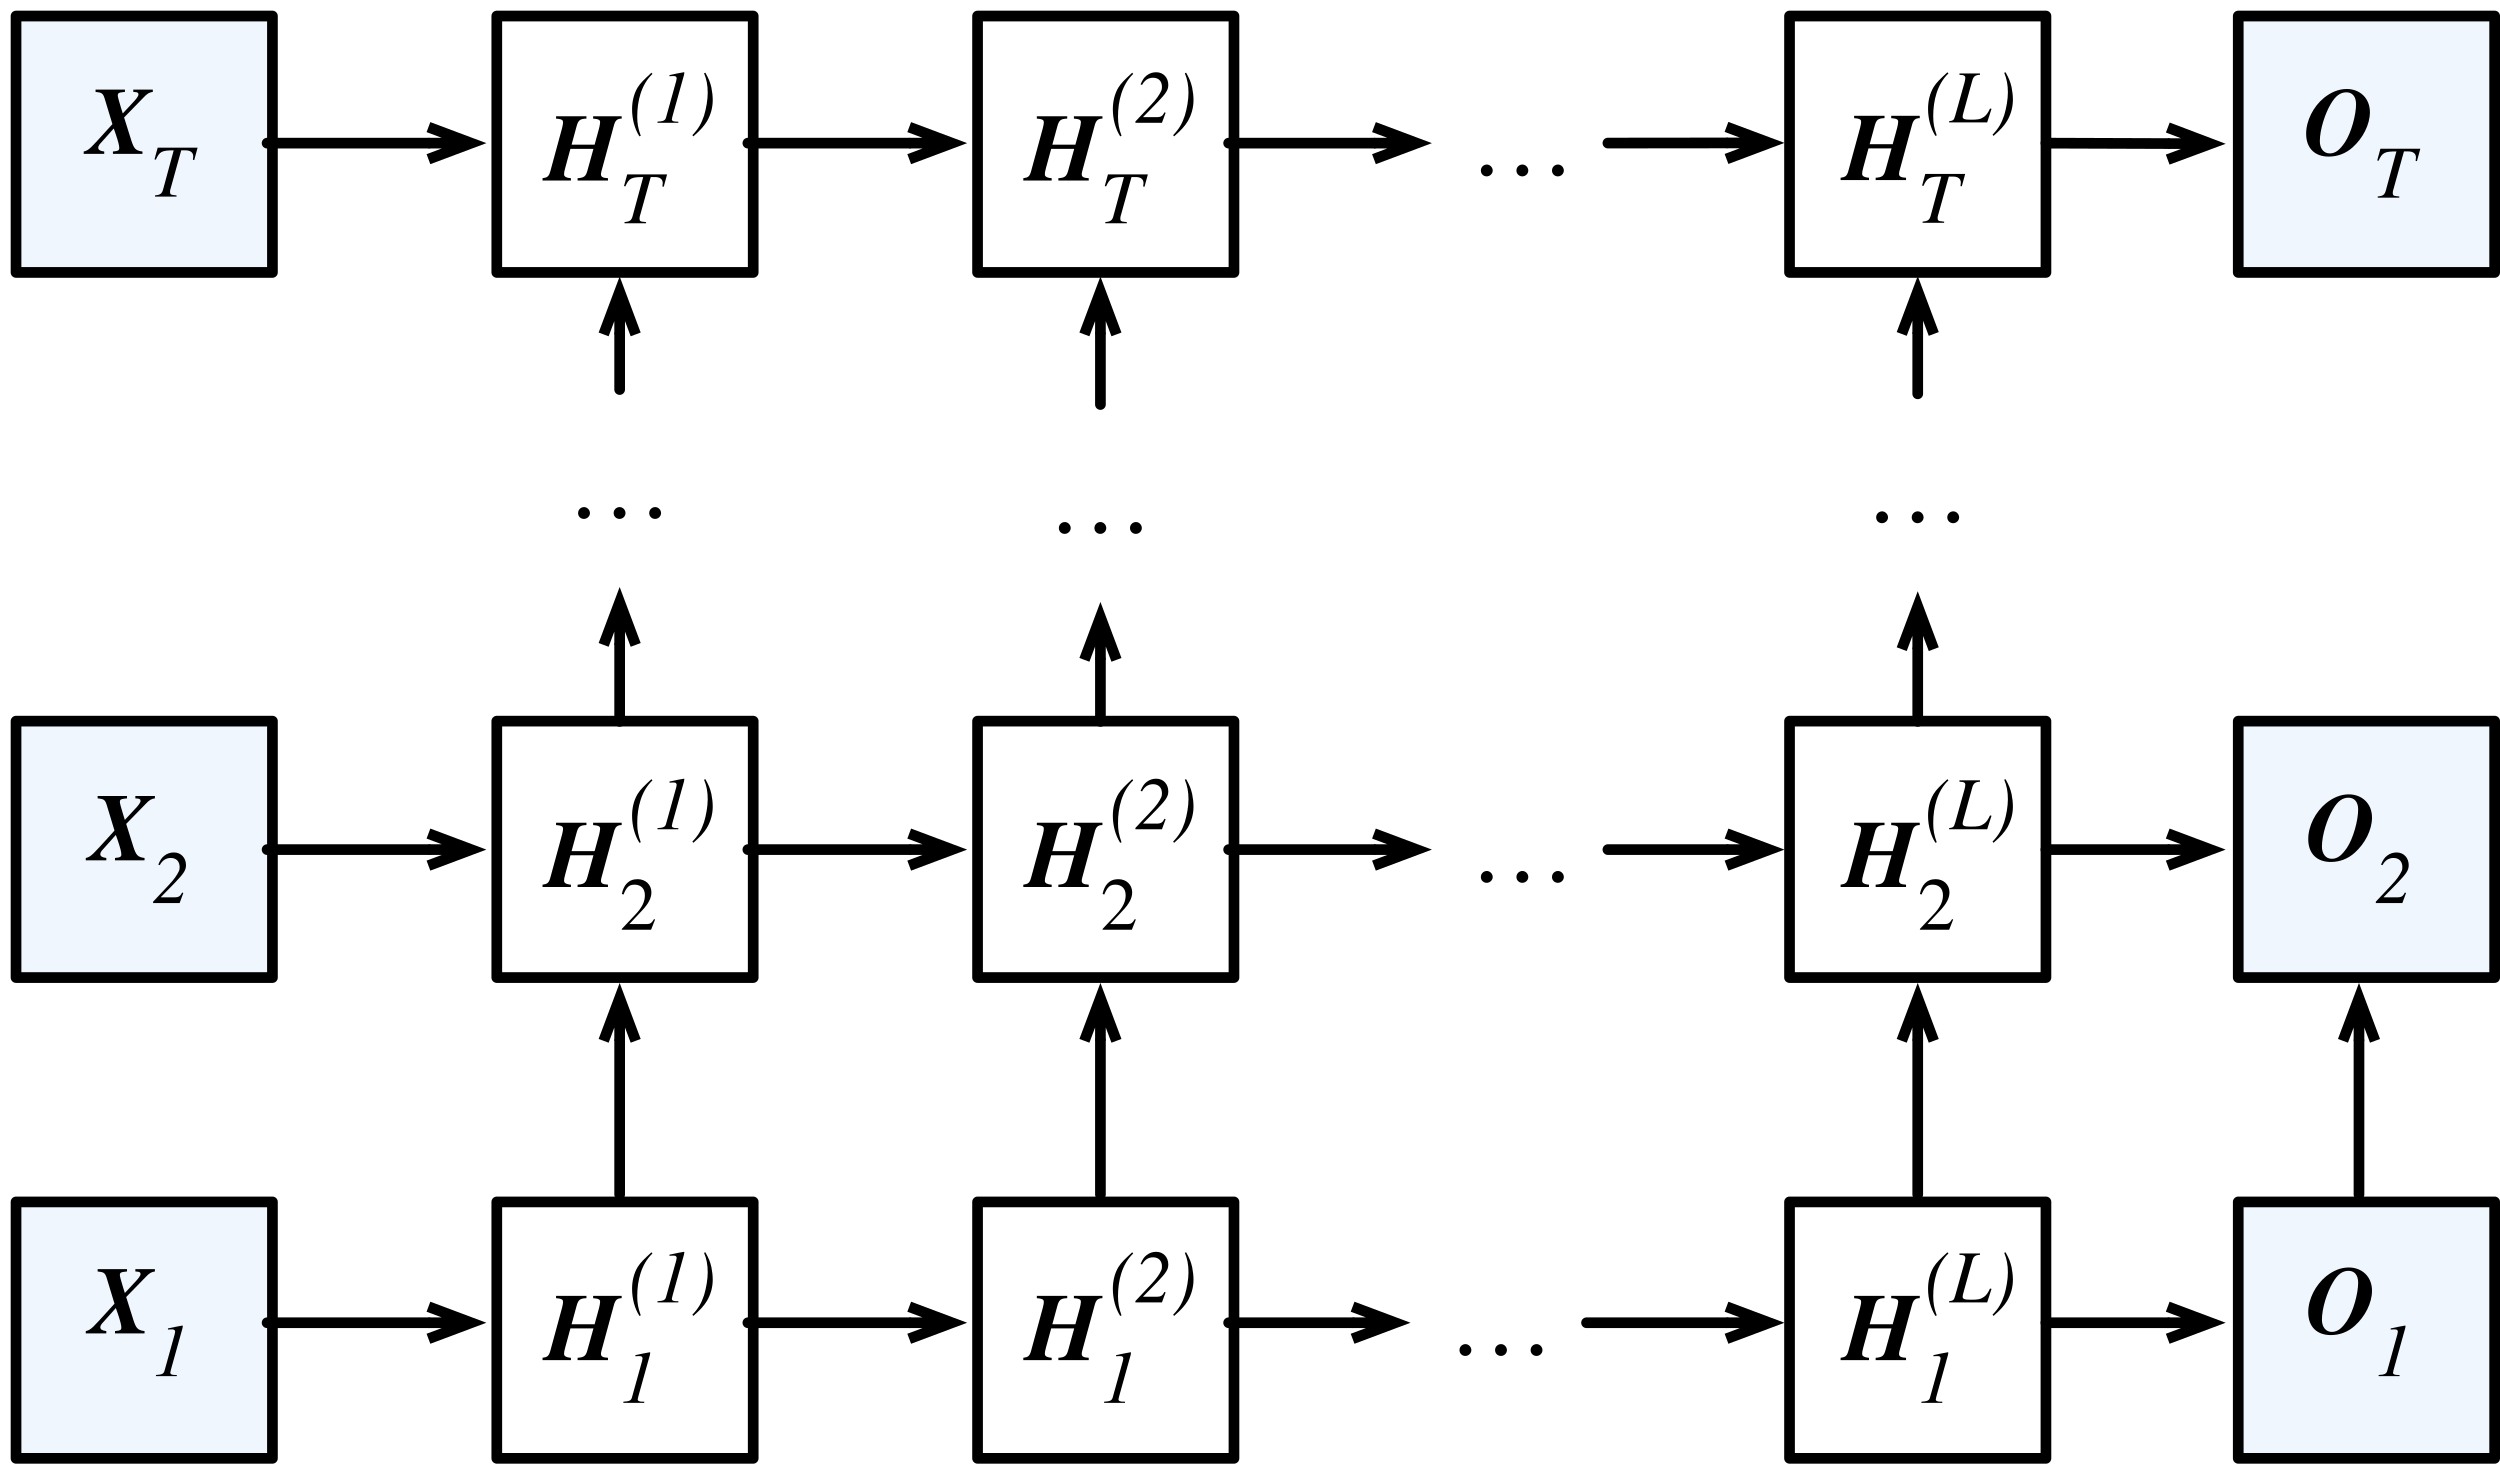
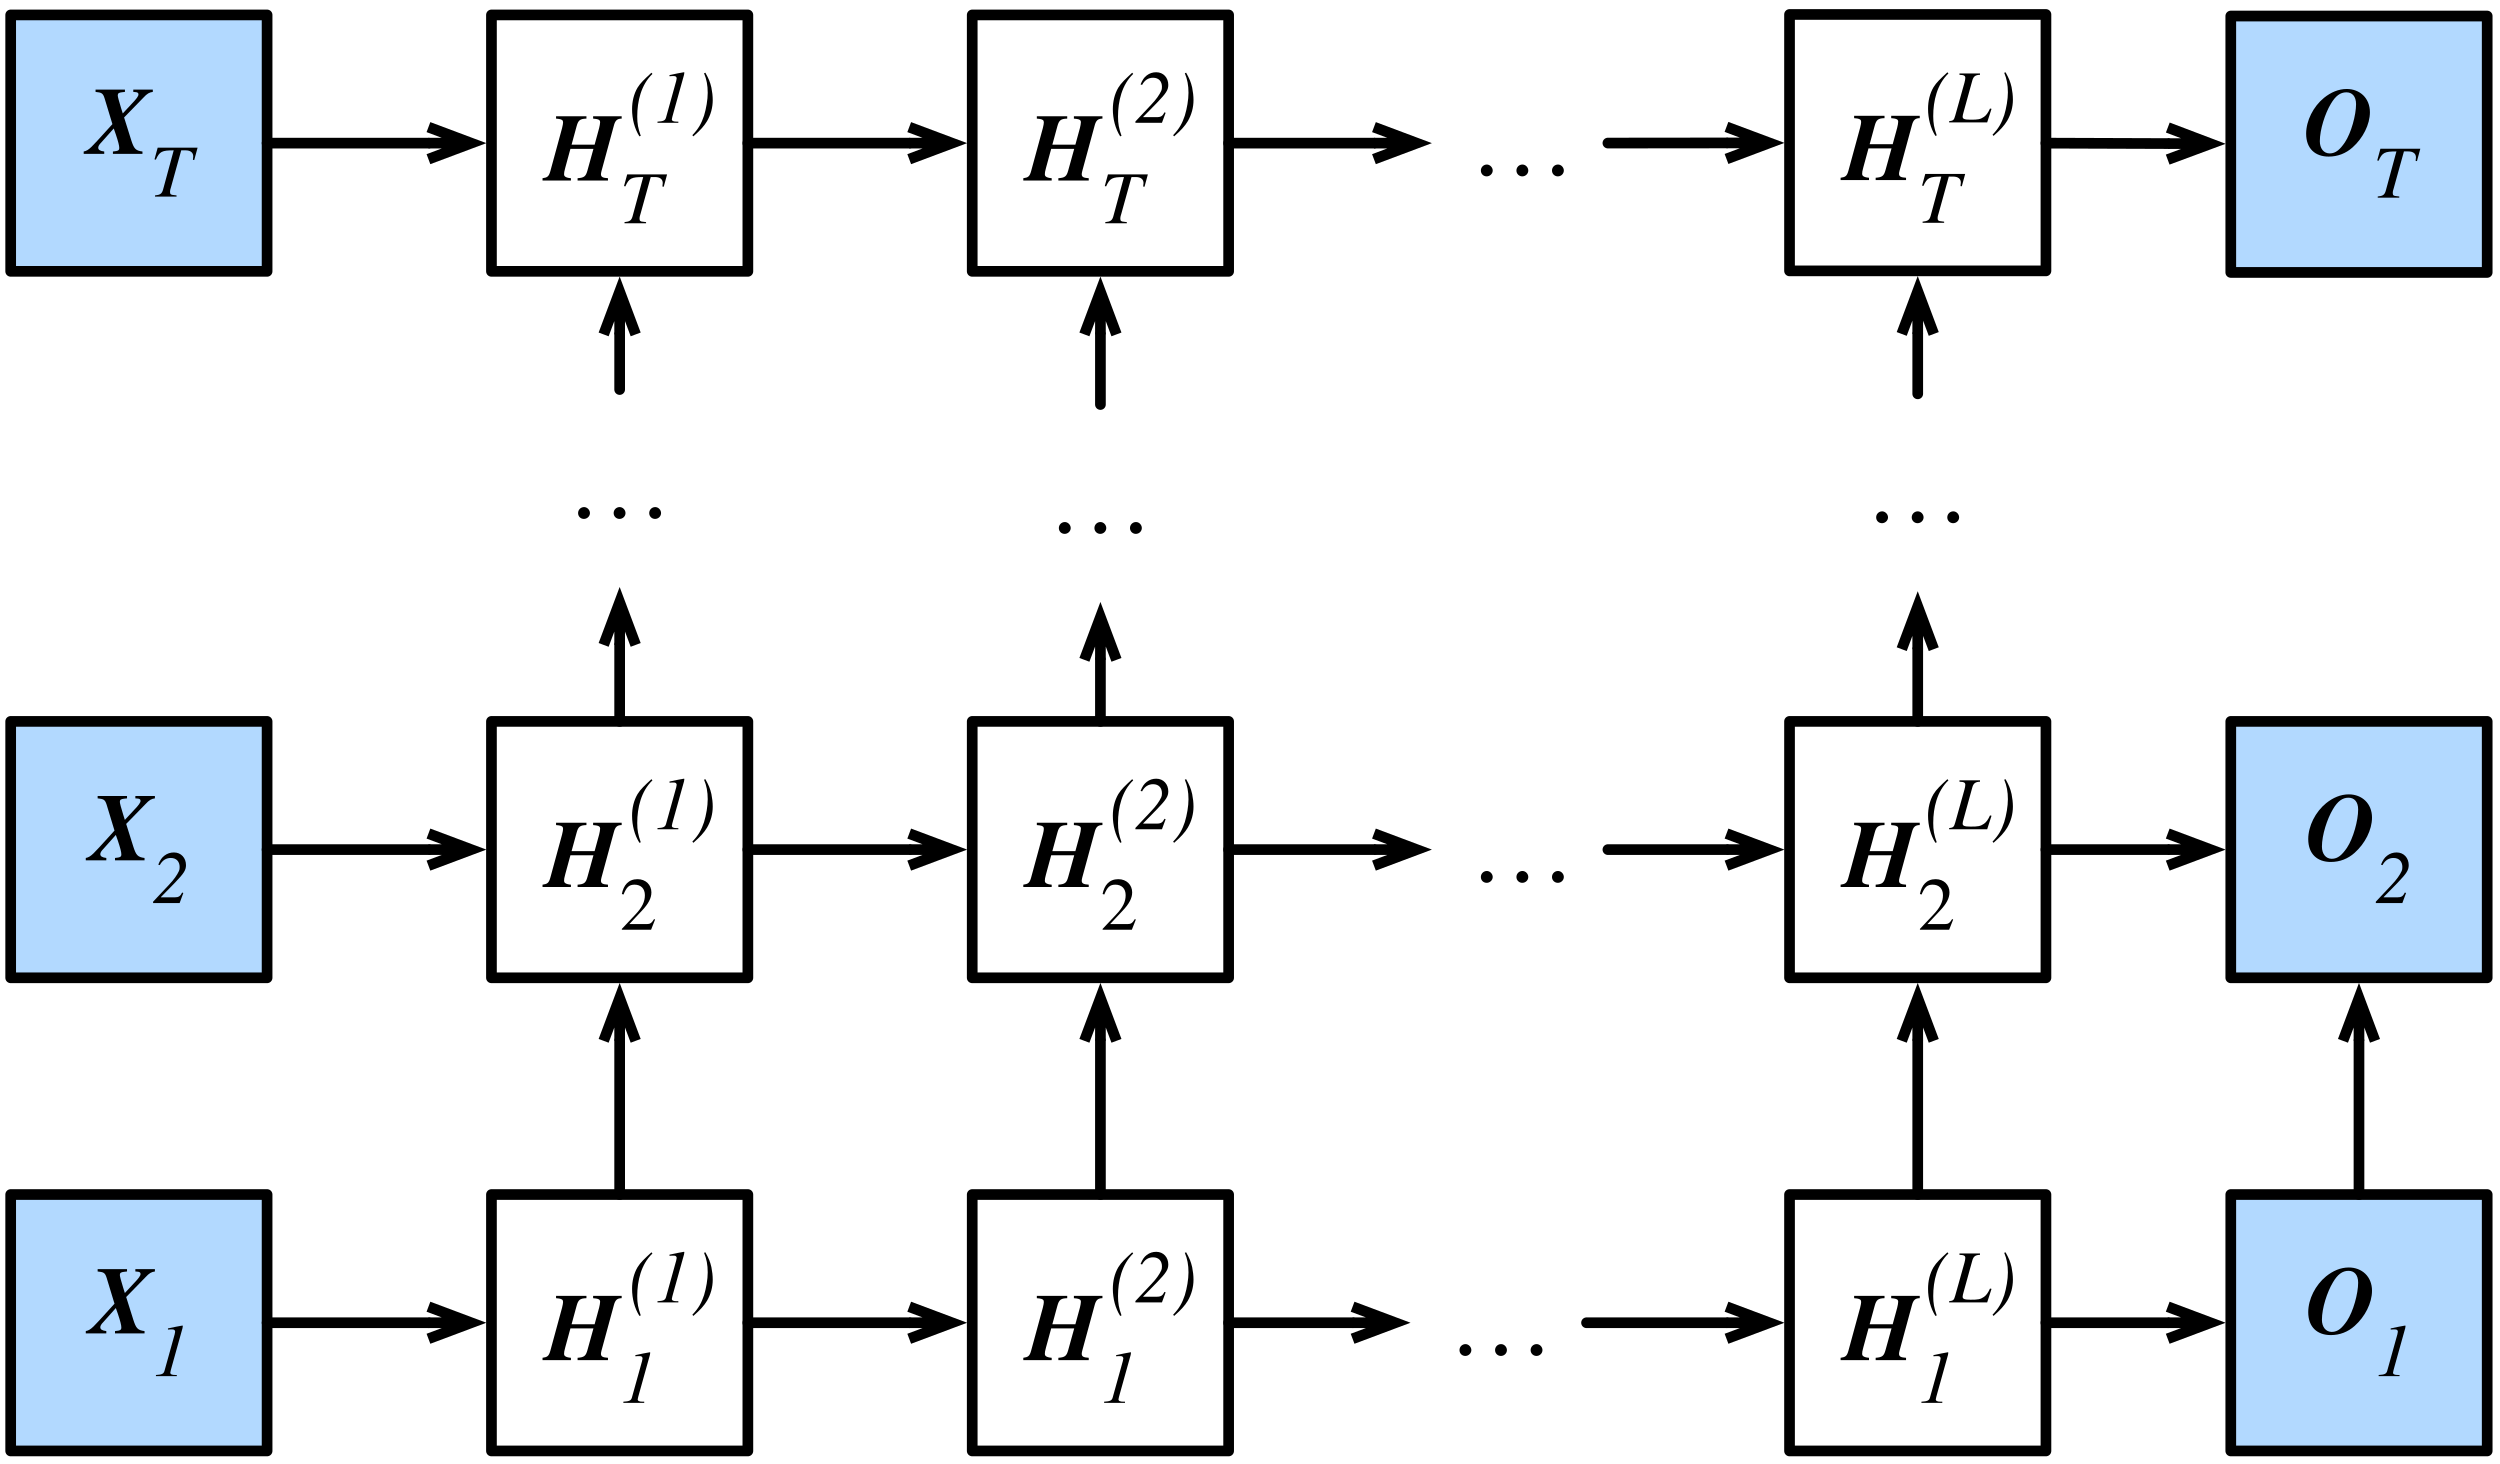
<svg xmlns="http://www.w3.org/2000/svg" xmlns:xlink="http://www.w3.org/1999/xlink" width="234pt" height="137pt" viewBox="0 0 234 137" version="1.1">
  <defs>
    <g>
      <symbol overflow="visible" id="glyph0-0">
        <path style="stroke:none;" d="" />
      </symbol>
      <symbol overflow="visible" id="glyph0-1">
        <path style="stroke:none;" d="M 6.25 -6.016 L 4.422 -6.016 L 4.422 -5.797 L 4.609 -5.781 C 4.828 -5.766 4.906 -5.703 4.906 -5.562 C 4.906 -5.406 4.75 -5.172 4.281 -4.688 L 3.438 -3.781 L 3.281 -4.281 C 3.078 -4.938 2.969 -5.344 2.969 -5.469 C 2.969 -5.672 3.078 -5.734 3.375 -5.766 L 3.641 -5.797 L 3.641 -6.016 L 0.891 -6.016 L 0.891 -5.797 C 1.438 -5.734 1.578 -5.703 1.734 -5.203 L 2.469 -2.781 L 1.859 -2.109 C 0.516 -0.641 0.281 -0.312 -0.219 -0.219 L -0.219 0 L 1.703 0 L 1.703 -0.219 C 1.312 -0.266 1.141 -0.375 1.141 -0.578 C 1.141 -0.703 1.219 -0.859 1.438 -1.078 L 2.594 -2.375 L 2.781 -1.844 C 3.016 -1.141 3.109 -0.766 3.109 -0.562 C 3.109 -0.328 3.031 -0.266 2.516 -0.219 L 2.516 0 L 5.281 0 L 5.281 -0.219 C 4.625 -0.297 4.484 -0.5 4.234 -1.266 L 3.562 -3.406 L 5.359 -5.25 C 5.734 -5.656 5.922 -5.75 6.25 -5.797 Z M 6.25 -6.016 " />
      </symbol>
      <symbol overflow="visible" id="glyph0-2">
        <path style="stroke:none;" d="M 7.188 -6.016 L 4.516 -6.016 L 4.516 -5.797 L 4.797 -5.766 C 5.078 -5.719 5.172 -5.641 5.172 -5.469 C 5.172 -5.359 5.125 -5.078 5.078 -4.906 L 4.656 -3.359 L 2.5 -3.359 L 2.969 -5.078 C 3.125 -5.656 3.297 -5.781 3.891 -5.797 L 3.891 -6.016 L 1.047 -6.016 L 1.047 -5.797 L 1.328 -5.766 C 1.609 -5.719 1.703 -5.641 1.703 -5.438 C 1.703 -5.328 1.672 -5.172 1.609 -4.906 L 0.516 -0.891 C 0.375 -0.375 0.234 -0.281 -0.219 -0.219 L -0.219 0 L 2.438 0 L 2.438 -0.219 C 1.859 -0.266 1.797 -0.453 1.797 -0.578 C 1.797 -0.719 1.812 -0.859 1.906 -1.188 L 2.391 -2.969 L 4.547 -2.969 L 3.984 -0.938 C 3.828 -0.375 3.672 -0.266 3.062 -0.219 L 3.062 0 L 5.906 0 L 5.906 -0.219 C 5.422 -0.25 5.25 -0.328 5.25 -0.594 C 5.25 -0.734 5.312 -0.938 5.453 -1.453 L 6.453 -5.125 C 6.578 -5.609 6.75 -5.797 7.188 -5.797 Z M 7.188 -6.016 " />
      </symbol>
      <symbol overflow="visible" id="glyph0-3">
        <path style="stroke:none;" d="M 6.219 -4 C 6.219 -5.312 5.281 -6.172 4.047 -6.172 C 3.281 -6.172 2.562 -5.859 1.922 -5.344 C 0.922 -4.531 0.25 -3.203 0.25 -1.984 C 0.25 -0.594 1.094 0.156 2.359 0.156 C 3.203 0.156 3.969 -0.141 4.594 -0.703 C 5.562 -1.562 6.219 -2.844 6.219 -4 Z M 4.922 -4.75 C 4.922 -3.734 4.469 -2.062 3.875 -1.172 C 3.422 -0.516 3.031 -0.141 2.453 -0.141 C 1.891 -0.141 1.531 -0.609 1.531 -1.281 C 1.531 -2.359 2.016 -3.875 2.562 -4.781 C 3 -5.531 3.453 -5.859 4.016 -5.859 C 4.547 -5.859 4.922 -5.5 4.922 -4.75 Z M 4.922 -4.75 " />
      </symbol>
      <symbol overflow="visible" id="glyph1-0">
        <path style="stroke:none;" d="" />
      </symbol>
      <symbol overflow="visible" id="glyph1-1">
        <path style="stroke:none;" d="M 4.438 -4.578 L 0.703 -4.578 L 0.406 -3.484 L 0.531 -3.453 C 0.875 -4.219 1.094 -4.328 2.203 -4.328 L 1.203 -0.641 C 1.094 -0.266 0.938 -0.156 0.453 -0.109 L 0.453 0 L 2.469 0 L 2.469 -0.109 L 2.219 -0.141 C 1.938 -0.156 1.859 -0.219 1.859 -0.438 C 1.859 -0.594 1.906 -0.75 1.953 -0.891 L 2.906 -4.328 L 3.312 -4.328 C 3.766 -4.328 4.031 -4.125 4.031 -3.766 C 4.031 -3.672 4.016 -3.562 4 -3.438 L 4.125 -3.422 Z M 4.438 -4.578 " />
      </symbol>
      <symbol overflow="visible" id="glyph1-2">
        <path style="stroke:none;" d="M 0.703 -3.547 C 0.953 -4.016 1.312 -4.219 1.734 -4.219 C 2.281 -4.219 2.562 -3.859 2.562 -3.375 C 2.562 -3.219 2.547 -3.094 2.5 -3 C 2.328 -2.625 2.016 -2.172 1.547 -1.688 L 0.078 -0.125 L 0.078 0 L 2.562 0 L 2.906 -0.938 L 2.797 -0.984 C 2.625 -0.641 2.484 -0.531 2.078 -0.531 L 0.812 -0.531 L 0.812 -0.562 L 2.125 -1.906 C 2.953 -2.766 3.156 -3.078 3.156 -3.547 C 3.156 -4.219 2.703 -4.734 2.031 -4.734 C 1.703 -4.734 1.406 -4.641 1.141 -4.438 C 0.891 -4.25 0.734 -4.016 0.562 -3.594 Z M 0.703 -3.547 " />
      </symbol>
      <symbol overflow="visible" id="glyph1-3">
        <path style="stroke:none;" d="M 2.812 -4.734 C 2.266 -4.625 2.234 -4.641 1.625 -4.5 L 1.469 -4.469 L 1.469 -4.359 C 1.594 -4.375 1.75 -4.375 1.875 -4.375 L 1.891 -4.375 C 2.047 -4.375 2.141 -4.297 2.141 -4.156 C 2.141 -4.109 2.125 -4.031 2.094 -3.906 L 1.141 -0.484 C 1.062 -0.219 0.906 -0.141 0.344 -0.109 L 0.344 0 L 2.297 0 L 2.297 -0.109 L 2.156 -0.109 C 1.844 -0.109 1.688 -0.172 1.688 -0.328 C 1.688 -0.406 1.766 -0.672 1.812 -0.844 L 2.828 -4.484 C 2.844 -4.578 2.859 -4.641 2.859 -4.688 C 2.859 -4.719 2.844 -4.734 2.828 -4.734 Z M 2.812 -4.734 " />
      </symbol>
      <symbol overflow="visible" id="glyph1-4">
        <path style="stroke:none;" d="M 2.109 -4.688 C 1.469 -4.094 1.078 -3.734 0.812 -3.297 C 0.453 -2.688 0.297 -1.984 0.297 -1.266 C 0.297 -0.359 0.531 0.547 0.984 1.266 L 1.109 1.219 C 0.859 0.516 0.781 0.078 0.781 -0.594 C 0.781 -2.016 1.141 -3.562 2.203 -4.578 Z M 2.109 -4.688 " />
      </symbol>
      <symbol overflow="visible" id="glyph1-5">
        <path style="stroke:none;" d="M 1.203 -4.641 C 1.438 -4.078 1.547 -3.516 1.547 -2.812 C 1.547 -2.156 1.406 -1.344 1.203 -0.672 C 0.953 0.062 0.703 0.531 0.109 1.156 L 0.203 1.266 C 0.844 0.703 1.203 0.312 1.484 -0.156 C 1.828 -0.75 2.016 -1.422 2.016 -2.125 C 2.016 -2.5 1.969 -2.906 1.891 -3.297 C 1.766 -3.828 1.656 -4.094 1.328 -4.688 Z M 1.203 -4.641 " />
      </symbol>
      <symbol overflow="visible" id="glyph1-6">
        <path style="stroke:none;" d="M 3.906 -1.266 L 3.766 -1.297 C 3.578 -0.891 3.422 -0.672 3.203 -0.516 C 2.859 -0.281 2.641 -0.25 1.938 -0.25 C 1.359 -0.25 1.203 -0.328 1.203 -0.531 C 1.203 -0.641 1.234 -0.75 1.281 -0.922 L 2.109 -3.922 C 2.219 -4.312 2.406 -4.438 2.828 -4.453 L 2.828 -4.578 L 0.906 -4.578 L 0.906 -4.453 C 1.344 -4.438 1.453 -4.359 1.453 -4.156 C 1.453 -4.047 1.422 -3.906 1.375 -3.719 L 0.516 -0.656 C 0.391 -0.219 0.344 -0.156 -0.062 -0.109 L -0.062 0 L 3.5 0 Z M 3.906 -1.266 " />
      </symbol>
      <symbol overflow="visible" id="glyph2-0">
        <path style="stroke:none;" d="" />
      </symbol>
      <symbol overflow="visible" id="glyph2-1">
        <path style="stroke:none;" d="M 3.312 -0.953 L 3.219 -1 C 2.984 -0.609 2.844 -0.531 2.547 -0.531 L 0.906 -0.531 L 2.062 -1.766 C 2.688 -2.422 2.969 -2.953 2.969 -3.5 C 2.969 -4.188 2.453 -4.734 1.672 -4.734 C 0.812 -4.734 0.359 -4.156 0.203 -3.344 L 0.359 -3.297 C 0.641 -3.984 0.875 -4.219 1.391 -4.219 C 1.984 -4.219 2.359 -3.859 2.359 -3.234 C 2.359 -2.625 2.109 -2.094 1.453 -1.406 L 0.203 -0.078 L 0.203 0 L 2.938 0 Z M 3.312 -0.953 " />
      </symbol>
      <symbol overflow="visible" id="glyph3-0">
        <path style="stroke:none;" d="" />
      </symbol>
      <symbol overflow="visible" id="glyph3-1">
        <path style="stroke:none;" d="M 8.875 -0.438 C 8.875 -0.734 8.625 -1 8.328 -1 C 8.016 -1 7.766 -0.75 7.766 -0.438 C 7.766 -0.125 8.016 0.109 8.312 0.109 C 8.625 0.109 8.875 -0.141 8.875 -0.438 Z M 5.547 -0.438 C 5.547 -0.734 5.297 -1 5 -1 C 4.688 -1 4.438 -0.75 4.438 -0.438 C 4.438 -0.125 4.688 0.109 4.984 0.109 C 5.297 0.109 5.547 -0.141 5.547 -0.438 Z M 2.219 -0.438 C 2.219 -0.734 1.953 -1 1.672 -1 C 1.359 -1 1.109 -0.75 1.109 -0.438 C 1.109 -0.125 1.344 0.109 1.656 0.109 C 1.953 0.109 2.219 -0.141 2.219 -0.438 Z M 2.219 -0.438 " />
      </symbol>
    </g>
  </defs>
  <g id="surface1">
-     <path style="fill-rule:nonzero;fill:rgb(93.724%,96.469%,99.214%);fill-opacity:1;stroke-width:1;stroke-linecap:round;stroke-linejoin:round;stroke:rgb(0%,0%,0%);stroke-opacity:1;stroke-miterlimit:10;" d="M 26.5 83.5 L 50.5 83.5 L 50.5 107.5 L 26.5 107.5 Z M 26.5 83.5 " transform="matrix(1,0,0,1,-25,-82)" />
+     <path style="fill-rule:nonzero;fill:rgb(69.803%,85.097%,100%);fill-opacity:1;stroke-width:1;stroke-linecap:round;stroke-linejoin:round;stroke:rgb(0%,0%,0%);stroke-opacity:1;stroke-miterlimit:10;" d="M 26 83.398 L 50 83.398 L 50 107.398 L 26 107.398 Z M 26 83.398 " transform="matrix(1,0,0,1,-25,-82)" />
    <g style="fill:rgb(0%,0%,0%);fill-opacity:1;">
      <use xlink:href="#glyph0-1" x="8.053" y="14.4" />
    </g>
    <g style="fill:rgb(0%,0%,0%);fill-opacity:1;">
      <use xlink:href="#glyph1-1" x="14.056" y="18.4" />
    </g>
-     <path style="fill-rule:nonzero;fill:rgb(93.724%,96.469%,99.214%);fill-opacity:1;stroke-width:1;stroke-linecap:round;stroke-linejoin:round;stroke:rgb(0%,0%,0%);stroke-opacity:1;stroke-miterlimit:10;" d="M 26.5 149.5 L 50.5 149.5 L 50.5 173.5 L 26.5 173.5 Z M 26.5 149.5 " transform="matrix(1,0,0,1,-25,-82)" />
+     <path style="fill-rule:nonzero;fill:rgb(69.803%,85.097%,100%);fill-opacity:1;stroke-width:1;stroke-linecap:round;stroke-linejoin:round;stroke:rgb(0%,0%,0%);stroke-opacity:1;stroke-miterlimit:10;" d="M 26 149.523 L 50 149.523 L 50 173.523 L 26 173.523 Z M 26 149.523 " transform="matrix(1,0,0,1,-25,-82)" />
    <g style="fill:rgb(0%,0%,0%);fill-opacity:1;">
      <use xlink:href="#glyph0-1" x="8.248" y="80.524" />
    </g>
    <g style="fill:rgb(0%,0%,0%);fill-opacity:1;">
      <use xlink:href="#glyph1-2" x="14.252" y="84.524" />
    </g>
-     <path style="fill-rule:nonzero;fill:rgb(93.724%,96.469%,99.214%);fill-opacity:1;stroke-width:1;stroke-linecap:round;stroke-linejoin:round;stroke:rgb(0%,0%,0%);stroke-opacity:1;stroke-miterlimit:10;" d="M 26.5 194.5 L 50.5 194.5 L 50.5 218.5 L 26.5 218.5 Z M 26.5 194.5 " transform="matrix(1,0,0,1,-25,-82)" />
+     <path style="fill-rule:nonzero;fill:rgb(69.803%,85.097%,100%);fill-opacity:1;stroke-width:1;stroke-linecap:round;stroke-linejoin:round;stroke:rgb(0%,0%,0%);stroke-opacity:1;stroke-miterlimit:10;" d="M 26 193.809 L 50 193.809 L 50 217.809 L 26 217.809 Z M 26 193.809 " transform="matrix(1,0,0,1,-25,-82)" />
    <g style="fill:rgb(0%,0%,0%);fill-opacity:1;">
      <use xlink:href="#glyph0-1" x="8.248" y="124.808" />
    </g>
    <g style="fill:rgb(0%,0%,0%);fill-opacity:1;">
      <use xlink:href="#glyph1-3" x="14.252" y="128.808" />
    </g>
-     <path style="fill-rule:nonzero;fill:rgb(100%,100%,100%);fill-opacity:1;stroke-width:1;stroke-linecap:round;stroke-linejoin:round;stroke:rgb(0%,0%,0%);stroke-opacity:1;stroke-miterlimit:10;" d="M 71.5 149.5 L 95.5 149.5 L 95.5 173.5 L 71.5 173.5 Z M 71.5 149.5 " transform="matrix(1,0,0,1,-25,-82)" />
+     <path style="fill-rule:nonzero;fill:rgb(100%,100%,100%);fill-opacity:1;stroke-width:1;stroke-linecap:round;stroke-linejoin:round;stroke:rgb(0%,0%,0%);stroke-opacity:1;stroke-miterlimit:10;" d="M 71 149.523 L 95 149.523 L 95 173.523 L 71 173.523 Z M 71 149.523 " transform="matrix(1,0,0,1,-25,-82)" />
    <g style="fill:rgb(0%,0%,0%);fill-opacity:1;">
      <use xlink:href="#glyph0-2" x="51" y="83.024" />
    </g>
    <g style="fill:rgb(0%,0%,0%);fill-opacity:1;">
      <use xlink:href="#glyph2-1" x="58.002" y="87.024" />
    </g>
    <g style="fill:rgb(0%,0%,0%);fill-opacity:1;">
      <use xlink:href="#glyph1-4" x="58.865" y="77.62" />
      <use xlink:href="#glyph1-3" x="61.196" y="77.62" />
      <use xlink:href="#glyph1-5" x="64.696" y="77.62" />
    </g>
    <g style="fill:rgb(0%,0%,0%);fill-opacity:1;">
      <use xlink:href="#glyph3-1" x="135.5" y="126.808" />
    </g>
    <g style="fill:rgb(0%,0%,0%);fill-opacity:1;">
      <use xlink:href="#glyph3-1" x="179" y="81.524" />
    </g>
    <g style="fill:rgb(0%,0%,0%);fill-opacity:1;">
      <use xlink:href="#glyph3-1" x="137.5" y="82.524" />
    </g>
    <g style="fill:rgb(0%,0%,0%);fill-opacity:1;">
      <use xlink:href="#glyph3-1" x="137.5" y="16.4" />
    </g>
-     <path style="fill-rule:nonzero;fill:rgb(93.724%,96.469%,99.214%);fill-opacity:1;stroke-width:1;stroke-linecap:round;stroke-linejoin:round;stroke:rgb(0%,0%,0%);stroke-opacity:1;stroke-miterlimit:10;" d="M 234.5 83.5 L 258.5 83.5 L 258.5 107.5 L 234.5 107.5 Z M 234.5 83.5 " transform="matrix(1,0,0,1,-25,-82)" />
+     <path style="fill-rule:nonzero;fill:rgb(69.803%,85.097%,100%);fill-opacity:1;stroke-width:1;stroke-linecap:round;stroke-linejoin:round;stroke:rgb(0%,0%,0%);stroke-opacity:1;stroke-miterlimit:10;" d="M 233.801 83.5 L 257.801 83.5 L 257.801 107.5 L 233.801 107.5 Z M 233.801 83.5 " transform="matrix(1,0,0,1,-25,-82)" />
    <g style="fill:rgb(0%,0%,0%);fill-opacity:1;">
      <use xlink:href="#glyph0-3" x="215.605" y="14.501" />
    </g>
    <g style="fill:rgb(0%,0%,0%);fill-opacity:1;">
      <use xlink:href="#glyph1-1" x="222.103" y="18.501" />
    </g>
-     <path style="fill-rule:nonzero;fill:rgb(93.724%,96.469%,99.214%);fill-opacity:1;stroke-width:1;stroke-linecap:round;stroke-linejoin:round;stroke:rgb(0%,0%,0%);stroke-opacity:1;stroke-miterlimit:10;" d="M 234.5 149.5 L 258.5 149.5 L 258.5 173.5 L 234.5 173.5 Z M 234.5 149.5 " transform="matrix(1,0,0,1,-25,-82)" />
+     <path style="fill-rule:nonzero;fill:rgb(69.803%,85.097%,100%);fill-opacity:1;stroke-width:1;stroke-linecap:round;stroke-linejoin:round;stroke:rgb(0%,0%,0%);stroke-opacity:1;stroke-miterlimit:10;" d="M 233.801 149.523 L 257.801 149.523 L 257.801 173.523 L 233.801 173.523 Z M 233.801 149.523 " transform="matrix(1,0,0,1,-25,-82)" />
    <g style="fill:rgb(0%,0%,0%);fill-opacity:1;">
      <use xlink:href="#glyph0-3" x="215.801" y="80.524" />
    </g>
    <g style="fill:rgb(0%,0%,0%);fill-opacity:1;">
      <use xlink:href="#glyph1-2" x="222.299" y="84.524" />
    </g>
-     <path style="fill-rule:nonzero;fill:rgb(93.724%,96.469%,99.214%);fill-opacity:1;stroke-width:1;stroke-linecap:round;stroke-linejoin:round;stroke:rgb(0%,0%,0%);stroke-opacity:1;stroke-miterlimit:10;" d="M 234.5 194.5 L 258.5 194.5 L 258.5 218.5 L 234.5 218.5 Z M 234.5 194.5 " transform="matrix(1,0,0,1,-25,-82)" />
+     <path style="fill-rule:nonzero;fill:rgb(69.803%,85.097%,100%);fill-opacity:1;stroke-width:1;stroke-linecap:round;stroke-linejoin:round;stroke:rgb(0%,0%,0%);stroke-opacity:1;stroke-miterlimit:10;" d="M 233.801 193.809 L 257.801 193.809 L 257.801 217.809 L 233.801 217.809 Z M 233.801 193.809 " transform="matrix(1,0,0,1,-25,-82)" />
    <g style="fill:rgb(0%,0%,0%);fill-opacity:1;">
      <use xlink:href="#glyph0-3" x="215.801" y="124.808" />
    </g>
    <g style="fill:rgb(0%,0%,0%);fill-opacity:1;">
      <use xlink:href="#glyph1-3" x="222.299" y="128.808" />
    </g>
    <g style="fill:rgb(0%,0%,0%);fill-opacity:1;">
      <use xlink:href="#glyph3-1" x="53" y="48.462" />
    </g>
    <path style="fill:none;stroke-width:1;stroke-linecap:round;stroke-linejoin:round;stroke:rgb(0%,0%,0%);stroke-opacity:1;stroke-miterlimit:10;" d="M 50 161.523 L 65.102 161.523 " transform="matrix(1,0,0,1,-25,-82)" />
    <path style="fill:none;stroke-width:1;stroke-linecap:butt;stroke-linejoin:miter;stroke:rgb(0%,0%,0%);stroke-opacity:1;stroke-miterlimit:10;" d="M 69.102 161.523 L 65.102 161.523 M 65.102 160.023 L 69.102 161.523 L 65.102 163.023 " transform="matrix(1,0,0,1,-25,-82)" />
-     <path style="fill-rule:nonzero;fill:rgb(100%,100%,100%);fill-opacity:1;stroke-width:1;stroke-linecap:round;stroke-linejoin:round;stroke:rgb(0%,0%,0%);stroke-opacity:1;stroke-miterlimit:10;" d="M 71.5 194.5 L 95.5 194.5 L 95.5 218.5 L 71.5 218.5 Z M 71.5 194.5 " transform="matrix(1,0,0,1,-25,-82)" />
+     <path style="fill-rule:nonzero;fill:rgb(100%,100%,100%);fill-opacity:1;stroke-width:1;stroke-linecap:round;stroke-linejoin:round;stroke:rgb(0%,0%,0%);stroke-opacity:1;stroke-miterlimit:10;" d="M 71 193.809 L 95 193.809 L 95 217.809 L 71 217.809 Z M 71 193.809 " transform="matrix(1,0,0,1,-25,-82)" />
    <g style="fill:rgb(0%,0%,0%);fill-opacity:1;">
      <use xlink:href="#glyph0-2" x="51" y="127.308" />
    </g>
    <g style="fill:rgb(0%,0%,0%);fill-opacity:1;">
      <use xlink:href="#glyph1-3" x="58.002" y="131.308" />
    </g>
    <g style="fill:rgb(0%,0%,0%);fill-opacity:1;">
      <use xlink:href="#glyph1-4" x="58.865" y="121.904" />
      <use xlink:href="#glyph1-3" x="61.196" y="121.904" />
      <use xlink:href="#glyph1-5" x="64.696" y="121.904" />
    </g>
-     <path style="fill-rule:nonzero;fill:rgb(100%,100%,100%);fill-opacity:1;stroke-width:1;stroke-linecap:round;stroke-linejoin:round;stroke:rgb(0%,0%,0%);stroke-opacity:1;stroke-miterlimit:10;" d="M 71.5 83.5 L 95.5 83.5 L 95.5 107.5 L 71.5 107.5 Z M 71.5 83.5 " transform="matrix(1,0,0,1,-25,-82)" />
+     <path style="fill-rule:nonzero;fill:rgb(100%,100%,100%);fill-opacity:1;stroke-width:1;stroke-linecap:round;stroke-linejoin:round;stroke:rgb(0%,0%,0%);stroke-opacity:1;stroke-miterlimit:10;" d="M 71 83.398 L 95 83.398 L 95 107.398 L 71 107.398 Z M 71 83.398 " transform="matrix(1,0,0,1,-25,-82)" />
    <g style="fill:rgb(0%,0%,0%);fill-opacity:1;">
      <use xlink:href="#glyph0-2" x="51" y="16.9" />
    </g>
    <g style="fill:rgb(0%,0%,0%);fill-opacity:1;">
      <use xlink:href="#glyph1-1" x="58.002" y="20.9" />
    </g>
    <g style="fill:rgb(0%,0%,0%);fill-opacity:1;">
      <use xlink:href="#glyph1-4" x="58.865" y="11.496" />
      <use xlink:href="#glyph1-3" x="61.196" y="11.496" />
      <use xlink:href="#glyph1-5" x="64.696" y="11.496" />
    </g>
-     <path style="fill-rule:nonzero;fill:rgb(100%,100%,100%);fill-opacity:1;stroke-width:1;stroke-linecap:round;stroke-linejoin:round;stroke:rgb(0%,0%,0%);stroke-opacity:1;stroke-miterlimit:10;" d="M 116.5 194.5 L 140.5 194.5 L 140.5 218.5 L 116.5 218.5 Z M 116.5 194.5 " transform="matrix(1,0,0,1,-25,-82)" />
+     <path style="fill-rule:nonzero;fill:rgb(100%,100%,100%);fill-opacity:1;stroke-width:1;stroke-linecap:round;stroke-linejoin:round;stroke:rgb(0%,0%,0%);stroke-opacity:1;stroke-miterlimit:10;" d="M 116 193.809 L 140 193.809 L 140 217.809 L 116 217.809 Z M 116 193.809 " transform="matrix(1,0,0,1,-25,-82)" />
    <g style="fill:rgb(0%,0%,0%);fill-opacity:1;">
      <use xlink:href="#glyph0-2" x="96" y="127.308" />
    </g>
    <g style="fill:rgb(0%,0%,0%);fill-opacity:1;">
      <use xlink:href="#glyph1-3" x="103.002" y="131.308" />
    </g>
    <g style="fill:rgb(0%,0%,0%);fill-opacity:1;">
      <use xlink:href="#glyph1-4" x="103.865" y="121.904" />
      <use xlink:href="#glyph1-2" x="106.196" y="121.904" />
      <use xlink:href="#glyph1-5" x="109.696" y="121.904" />
    </g>
-     <path style="fill-rule:nonzero;fill:rgb(100%,100%,100%);fill-opacity:1;stroke-width:1;stroke-linecap:round;stroke-linejoin:round;stroke:rgb(0%,0%,0%);stroke-opacity:1;stroke-miterlimit:10;" d="M 192.5 194.5 L 216.5 194.5 L 216.5 218.5 L 192.5 218.5 Z M 192.5 194.5 " transform="matrix(1,0,0,1,-25,-82)" />
+     <path style="fill-rule:nonzero;fill:rgb(100%,100%,100%);fill-opacity:1;stroke-width:1;stroke-linecap:round;stroke-linejoin:round;stroke:rgb(0%,0%,0%);stroke-opacity:1;stroke-miterlimit:10;" d="M 192.5 193.809 L 216.5 193.809 L 216.5 217.809 L 192.5 217.809 Z M 192.5 193.809 " transform="matrix(1,0,0,1,-25,-82)" />
    <g style="fill:rgb(0%,0%,0%);fill-opacity:1;">
      <use xlink:href="#glyph0-2" x="172.5" y="127.308" />
    </g>
    <g style="fill:rgb(0%,0%,0%);fill-opacity:1;">
      <use xlink:href="#glyph1-3" x="179.502" y="131.308" />
    </g>
    <g style="fill:rgb(0%,0%,0%);fill-opacity:1;">
      <use xlink:href="#glyph1-4" x="180.169" y="121.904" />
      <use xlink:href="#glyph1-6" x="182.5" y="121.904" />
      <use xlink:href="#glyph1-5" x="186.392" y="121.904" />
    </g>
-     <path style="fill-rule:nonzero;fill:rgb(100%,100%,100%);fill-opacity:1;stroke-width:1;stroke-linecap:round;stroke-linejoin:round;stroke:rgb(0%,0%,0%);stroke-opacity:1;stroke-miterlimit:10;" d="M 116.5 149.5 L 140.5 149.5 L 140.5 173.5 L 116.5 173.5 Z M 116.5 149.5 " transform="matrix(1,0,0,1,-25,-82)" />
+     <path style="fill-rule:nonzero;fill:rgb(100%,100%,100%);fill-opacity:1;stroke-width:1;stroke-linecap:round;stroke-linejoin:round;stroke:rgb(0%,0%,0%);stroke-opacity:1;stroke-miterlimit:10;" d="M 116 149.523 L 140 149.523 L 140 173.523 L 116 173.523 Z M 116 149.523 " transform="matrix(1,0,0,1,-25,-82)" />
    <g style="fill:rgb(0%,0%,0%);fill-opacity:1;">
      <use xlink:href="#glyph0-2" x="96" y="83.024" />
    </g>
    <g style="fill:rgb(0%,0%,0%);fill-opacity:1;">
      <use xlink:href="#glyph2-1" x="103.002" y="87.024" />
    </g>
    <g style="fill:rgb(0%,0%,0%);fill-opacity:1;">
      <use xlink:href="#glyph1-4" x="103.865" y="77.62" />
      <use xlink:href="#glyph1-2" x="106.196" y="77.62" />
      <use xlink:href="#glyph1-5" x="109.696" y="77.62" />
    </g>
-     <path style="fill-rule:nonzero;fill:rgb(100%,100%,100%);fill-opacity:1;stroke-width:1;stroke-linecap:round;stroke-linejoin:round;stroke:rgb(0%,0%,0%);stroke-opacity:1;stroke-miterlimit:10;" d="M 192.5 149.5 L 216.5 149.5 L 216.5 173.5 L 192.5 173.5 Z M 192.5 149.5 " transform="matrix(1,0,0,1,-25,-82)" />
+     <path style="fill-rule:nonzero;fill:rgb(100%,100%,100%);fill-opacity:1;stroke-width:1;stroke-linecap:round;stroke-linejoin:round;stroke:rgb(0%,0%,0%);stroke-opacity:1;stroke-miterlimit:10;" d="M 192.5 149.523 L 216.5 149.523 L 216.5 173.523 L 192.5 173.523 Z M 192.5 149.523 " transform="matrix(1,0,0,1,-25,-82)" />
    <g style="fill:rgb(0%,0%,0%);fill-opacity:1;">
      <use xlink:href="#glyph0-2" x="172.5" y="83.024" />
    </g>
    <g style="fill:rgb(0%,0%,0%);fill-opacity:1;">
      <use xlink:href="#glyph2-1" x="179.502" y="87.024" />
    </g>
    <g style="fill:rgb(0%,0%,0%);fill-opacity:1;">
      <use xlink:href="#glyph1-4" x="180.169" y="77.62" />
      <use xlink:href="#glyph1-6" x="182.5" y="77.62" />
      <use xlink:href="#glyph1-5" x="186.392" y="77.62" />
    </g>
-     <path style="fill-rule:nonzero;fill:rgb(100%,100%,100%);fill-opacity:1;stroke-width:1;stroke-linecap:round;stroke-linejoin:round;stroke:rgb(0%,0%,0%);stroke-opacity:1;stroke-miterlimit:10;" d="M 116.5 83.5 L 140.5 83.5 L 140.5 107.5 L 116.5 107.5 Z M 116.5 83.5 " transform="matrix(1,0,0,1,-25,-82)" />
+     <path style="fill-rule:nonzero;fill:rgb(100%,100%,100%);fill-opacity:1;stroke-width:1;stroke-linecap:round;stroke-linejoin:round;stroke:rgb(0%,0%,0%);stroke-opacity:1;stroke-miterlimit:10;" d="M 116 83.398 L 140 83.398 L 140 107.398 L 116 107.398 Z M 116 83.398 " transform="matrix(1,0,0,1,-25,-82)" />
    <g style="fill:rgb(0%,0%,0%);fill-opacity:1;">
      <use xlink:href="#glyph0-2" x="96" y="16.9" />
    </g>
    <g style="fill:rgb(0%,0%,0%);fill-opacity:1;">
      <use xlink:href="#glyph1-1" x="103.002" y="20.9" />
    </g>
    <g style="fill:rgb(0%,0%,0%);fill-opacity:1;">
      <use xlink:href="#glyph1-4" x="103.865" y="11.496" />
      <use xlink:href="#glyph1-2" x="106.196" y="11.496" />
      <use xlink:href="#glyph1-5" x="109.696" y="11.496" />
    </g>
-     <path style="fill-rule:nonzero;fill:rgb(100%,100%,100%);fill-opacity:1;stroke-width:1;stroke-linecap:round;stroke-linejoin:round;stroke:rgb(0%,0%,0%);stroke-opacity:1;stroke-miterlimit:10;" d="M 192.5 83.5 L 216.5 83.5 L 216.5 107.5 L 192.5 107.5 Z M 192.5 83.5 " transform="matrix(1,0,0,1,-25,-82)" />
+     <path style="fill-rule:nonzero;fill:rgb(100%,100%,100%);fill-opacity:1;stroke-width:1;stroke-linecap:round;stroke-linejoin:round;stroke:rgb(0%,0%,0%);stroke-opacity:1;stroke-miterlimit:10;" d="M 192.5 83.355 L 216.5 83.355 L 216.5 107.355 L 192.5 107.355 Z M 192.5 83.355 " transform="matrix(1,0,0,1,-25,-82)" />
    <g style="fill:rgb(0%,0%,0%);fill-opacity:1;">
      <use xlink:href="#glyph0-2" x="172.5" y="16.857" />
    </g>
    <g style="fill:rgb(0%,0%,0%);fill-opacity:1;">
      <use xlink:href="#glyph1-1" x="179.502" y="20.857" />
    </g>
    <g style="fill:rgb(0%,0%,0%);fill-opacity:1;">
      <use xlink:href="#glyph1-4" x="180.169" y="11.454" />
      <use xlink:href="#glyph1-6" x="182.5" y="11.454" />
      <use xlink:href="#glyph1-5" x="186.392" y="11.454" />
    </g>
    <path style="fill:none;stroke-width:1;stroke-linecap:round;stroke-linejoin:round;stroke:rgb(0%,0%,0%);stroke-opacity:1;stroke-miterlimit:10;" d="M 50 205.809 L 65.102 205.809 " transform="matrix(1,0,0,1,-25,-82)" />
    <path style="fill:none;stroke-width:1;stroke-linecap:butt;stroke-linejoin:miter;stroke:rgb(0%,0%,0%);stroke-opacity:1;stroke-miterlimit:10;" d="M 69.102 205.809 L 65.102 205.809 M 65.102 204.309 L 69.102 205.809 L 65.102 207.309 " transform="matrix(1,0,0,1,-25,-82)" />
    <path style="fill:none;stroke-width:1;stroke-linecap:round;stroke-linejoin:round;stroke:rgb(0%,0%,0%);stroke-opacity:1;stroke-miterlimit:10;" d="M 95 205.809 L 110.102 205.809 " transform="matrix(1,0,0,1,-25,-82)" />
    <path style="fill:none;stroke-width:1;stroke-linecap:butt;stroke-linejoin:miter;stroke:rgb(0%,0%,0%);stroke-opacity:1;stroke-miterlimit:10;" d="M 114.102 205.809 L 110.102 205.809 M 110.102 204.309 L 114.102 205.809 L 110.102 207.309 " transform="matrix(1,0,0,1,-25,-82)" />
    <path style="fill:none;stroke-width:1;stroke-linecap:round;stroke-linejoin:round;stroke:rgb(0%,0%,0%);stroke-opacity:1;stroke-miterlimit:10;" d="M 140 205.809 L 151.602 205.809 " transform="matrix(1,0,0,1,-25,-82)" />
    <path style="fill:none;stroke-width:1;stroke-linecap:butt;stroke-linejoin:miter;stroke:rgb(0%,0%,0%);stroke-opacity:1;stroke-miterlimit:10;" d="M 155.602 205.809 L 151.602 205.809 M 151.602 204.309 L 155.602 205.809 L 151.602 207.309 " transform="matrix(1,0,0,1,-25,-82)" />
    <path style="fill:none;stroke-width:1;stroke-linecap:round;stroke-linejoin:round;stroke:rgb(0%,0%,0%);stroke-opacity:1;stroke-miterlimit:10;" d="M 173.5 205.809 L 186.602 205.809 " transform="matrix(1,0,0,1,-25,-82)" />
    <path style="fill:none;stroke-width:1;stroke-linecap:butt;stroke-linejoin:miter;stroke:rgb(0%,0%,0%);stroke-opacity:1;stroke-miterlimit:10;" d="M 190.602 205.809 L 186.602 205.809 M 186.602 204.309 L 190.602 205.809 L 186.602 207.309 " transform="matrix(1,0,0,1,-25,-82)" />
    <path style="fill:none;stroke-width:1;stroke-linecap:round;stroke-linejoin:round;stroke:rgb(0%,0%,0%);stroke-opacity:1;stroke-miterlimit:10;" d="M 216.5 205.809 L 227.898 205.809 " transform="matrix(1,0,0,1,-25,-82)" />
    <path style="fill:none;stroke-width:1;stroke-linecap:butt;stroke-linejoin:miter;stroke:rgb(0%,0%,0%);stroke-opacity:1;stroke-miterlimit:10;" d="M 231.898 205.809 L 227.898 205.809 M 227.898 204.309 L 231.898 205.809 L 227.898 207.309 " transform="matrix(1,0,0,1,-25,-82)" />
    <path style="fill:none;stroke-width:1;stroke-linecap:round;stroke-linejoin:round;stroke:rgb(0%,0%,0%);stroke-opacity:1;stroke-miterlimit:10;" d="M 50 95.398 L 65.102 95.398 " transform="matrix(1,0,0,1,-25,-82)" />
    <path style="fill:none;stroke-width:1;stroke-linecap:butt;stroke-linejoin:miter;stroke:rgb(0%,0%,0%);stroke-opacity:1;stroke-miterlimit:10;" d="M 69.102 95.398 L 65.102 95.398 M 65.102 93.898 L 69.102 95.398 L 65.102 96.898 " transform="matrix(1,0,0,1,-25,-82)" />
    <path style="fill:none;stroke-width:1;stroke-linecap:round;stroke-linejoin:round;stroke:rgb(0%,0%,0%);stroke-opacity:1;stroke-miterlimit:10;" d="M 95 95.398 L 110.102 95.398 " transform="matrix(1,0,0,1,-25,-82)" />
    <path style="fill:none;stroke-width:1;stroke-linecap:butt;stroke-linejoin:miter;stroke:rgb(0%,0%,0%);stroke-opacity:1;stroke-miterlimit:10;" d="M 114.102 95.398 L 110.102 95.398 M 110.102 93.898 L 114.102 95.398 L 110.102 96.898 " transform="matrix(1,0,0,1,-25,-82)" />
    <path style="fill:none;stroke-width:1;stroke-linecap:round;stroke-linejoin:round;stroke:rgb(0%,0%,0%);stroke-opacity:1;stroke-miterlimit:10;" d="M 140 95.398 L 153.602 95.398 " transform="matrix(1,0,0,1,-25,-82)" />
    <path style="fill:none;stroke-width:1;stroke-linecap:butt;stroke-linejoin:miter;stroke:rgb(0%,0%,0%);stroke-opacity:1;stroke-miterlimit:10;" d="M 157.602 95.398 L 153.602 95.398 M 153.602 93.898 L 157.602 95.398 L 153.602 96.898 " transform="matrix(1,0,0,1,-25,-82)" />
    <path style="fill:none;stroke-width:1;stroke-linecap:round;stroke-linejoin:round;stroke:rgb(0%,0%,0%);stroke-opacity:1;stroke-miterlimit:10;" d="M 175.5 95.391 L 186.602 95.379 " transform="matrix(1,0,0,1,-25,-82)" />
    <path style="fill:none;stroke-width:1;stroke-linecap:butt;stroke-linejoin:miter;stroke:rgb(0%,0%,0%);stroke-opacity:1;stroke-miterlimit:10;" d="M 190.602 95.375 L 186.602 95.379 M 186.598 93.879 L 190.602 95.375 L 186.602 96.879 " transform="matrix(1,0,0,1,-25,-82)" />
    <path style="fill:none;stroke-width:1;stroke-linecap:round;stroke-linejoin:round;stroke:rgb(0%,0%,0%);stroke-opacity:1;stroke-miterlimit:10;" d="M 216.5 95.398 L 227.898 95.438 " transform="matrix(1,0,0,1,-25,-82)" />
    <path style="fill:none;stroke-width:1;stroke-linecap:butt;stroke-linejoin:miter;stroke:rgb(0%,0%,0%);stroke-opacity:1;stroke-miterlimit:10;" d="M 231.898 95.453 L 227.898 95.438 M 227.906 93.938 L 231.898 95.453 L 227.895 96.938 " transform="matrix(1,0,0,1,-25,-82)" />
    <path style="fill:none;stroke-width:1;stroke-linecap:round;stroke-linejoin:round;stroke:rgb(0%,0%,0%);stroke-opacity:1;stroke-miterlimit:10;" d="M 95 161.523 L 110.102 161.523 " transform="matrix(1,0,0,1,-25,-82)" />
    <path style="fill:none;stroke-width:1;stroke-linecap:butt;stroke-linejoin:miter;stroke:rgb(0%,0%,0%);stroke-opacity:1;stroke-miterlimit:10;" d="M 114.102 161.523 L 110.102 161.523 M 110.102 160.023 L 114.102 161.523 L 110.102 163.023 " transform="matrix(1,0,0,1,-25,-82)" />
    <path style="fill:none;stroke-width:1;stroke-linecap:round;stroke-linejoin:round;stroke:rgb(0%,0%,0%);stroke-opacity:1;stroke-miterlimit:10;" d="M 140 161.523 L 153.602 161.523 " transform="matrix(1,0,0,1,-25,-82)" />
    <path style="fill:none;stroke-width:1;stroke-linecap:butt;stroke-linejoin:miter;stroke:rgb(0%,0%,0%);stroke-opacity:1;stroke-miterlimit:10;" d="M 157.602 161.523 L 153.602 161.523 M 153.602 160.023 L 157.602 161.523 L 153.602 163.023 " transform="matrix(1,0,0,1,-25,-82)" />
    <path style="fill:none;stroke-width:1;stroke-linecap:round;stroke-linejoin:round;stroke:rgb(0%,0%,0%);stroke-opacity:1;stroke-miterlimit:10;" d="M 175.5 161.523 L 186.602 161.523 " transform="matrix(1,0,0,1,-25,-82)" />
    <path style="fill:none;stroke-width:1;stroke-linecap:butt;stroke-linejoin:miter;stroke:rgb(0%,0%,0%);stroke-opacity:1;stroke-miterlimit:10;" d="M 190.602 161.523 L 186.602 161.523 M 186.602 160.023 L 190.602 161.523 L 186.602 163.023 " transform="matrix(1,0,0,1,-25,-82)" />
    <path style="fill:none;stroke-width:1;stroke-linecap:round;stroke-linejoin:round;stroke:rgb(0%,0%,0%);stroke-opacity:1;stroke-miterlimit:10;" d="M 216.5 161.523 L 227.898 161.523 " transform="matrix(1,0,0,1,-25,-82)" />
    <path style="fill:none;stroke-width:1;stroke-linecap:butt;stroke-linejoin:miter;stroke:rgb(0%,0%,0%);stroke-opacity:1;stroke-miterlimit:10;" d="M 231.898 161.523 L 227.898 161.523 M 227.898 160.023 L 231.898 161.523 L 227.898 163.023 " transform="matrix(1,0,0,1,-25,-82)" />
    <path style="fill:none;stroke-width:1;stroke-linecap:round;stroke-linejoin:round;stroke:rgb(0%,0%,0%);stroke-opacity:1;stroke-miterlimit:10;" d="M 83 193.809 L 83 179.422 " transform="matrix(1,0,0,1,-25,-82)" />
    <path style="fill:none;stroke-width:1;stroke-linecap:butt;stroke-linejoin:miter;stroke:rgb(0%,0%,0%);stroke-opacity:1;stroke-miterlimit:10;" d="M 83 175.422 L 83 179.422 M 81.5 179.422 L 83 175.422 L 84.5 179.422 " transform="matrix(1,0,0,1,-25,-82)" />
    <path style="fill:none;stroke-width:1;stroke-linecap:round;stroke-linejoin:round;stroke:rgb(0%,0%,0%);stroke-opacity:1;stroke-miterlimit:10;" d="M 83 149.523 L 83 142.363 " transform="matrix(1,0,0,1,-25,-82)" />
    <path style="fill:none;stroke-width:1;stroke-linecap:butt;stroke-linejoin:miter;stroke:rgb(0%,0%,0%);stroke-opacity:1;stroke-miterlimit:10;" d="M 83 138.363 L 83 142.363 M 81.5 142.363 L 83 138.363 L 84.5 142.363 " transform="matrix(1,0,0,1,-25,-82)" />
    <path style="fill:none;stroke-width:1;stroke-linecap:round;stroke-linejoin:round;stroke:rgb(0%,0%,0%);stroke-opacity:1;stroke-miterlimit:10;" d="M 83 118.461 L 83 113.301 " transform="matrix(1,0,0,1,-25,-82)" />
    <path style="fill:none;stroke-width:1;stroke-linecap:butt;stroke-linejoin:miter;stroke:rgb(0%,0%,0%);stroke-opacity:1;stroke-miterlimit:10;" d="M 83 109.301 L 83 113.301 M 81.5 113.301 L 83 109.301 L 84.5 113.301 " transform="matrix(1,0,0,1,-25,-82)" />
    <path style="fill:none;stroke-width:1;stroke-linecap:round;stroke-linejoin:round;stroke:rgb(0%,0%,0%);stroke-opacity:1;stroke-miterlimit:10;" d="M 128 193.809 L 128 179.422 " transform="matrix(1,0,0,1,-25,-82)" />
    <path style="fill:none;stroke-width:1;stroke-linecap:butt;stroke-linejoin:miter;stroke:rgb(0%,0%,0%);stroke-opacity:1;stroke-miterlimit:10;" d="M 128 175.422 L 128 179.422 M 126.5 179.422 L 128 175.422 L 129.5 179.422 " transform="matrix(1,0,0,1,-25,-82)" />
    <path style="fill:none;stroke-width:1;stroke-linecap:round;stroke-linejoin:round;stroke:rgb(0%,0%,0%);stroke-opacity:1;stroke-miterlimit:10;" d="M 204.5 193.809 L 204.5 179.422 " transform="matrix(1,0,0,1,-25,-82)" />
    <path style="fill:none;stroke-width:1;stroke-linecap:butt;stroke-linejoin:miter;stroke:rgb(0%,0%,0%);stroke-opacity:1;stroke-miterlimit:10;" d="M 204.5 175.422 L 204.5 179.422 M 203 179.422 L 204.5 175.422 L 206 179.422 " transform="matrix(1,0,0,1,-25,-82)" />
    <path style="fill:none;stroke-width:1;stroke-linecap:round;stroke-linejoin:round;stroke:rgb(0%,0%,0%);stroke-opacity:1;stroke-miterlimit:10;" d="M 245.801 193.809 L 245.801 179.422 " transform="matrix(1,0,0,1,-25,-82)" />
    <path style="fill:none;stroke-width:1;stroke-linecap:butt;stroke-linejoin:miter;stroke:rgb(0%,0%,0%);stroke-opacity:1;stroke-miterlimit:10;" d="M 245.801 175.422 L 245.801 179.422 M 244.301 179.422 L 245.801 175.422 L 247.301 179.422 " transform="matrix(1,0,0,1,-25,-82)" />
    <g style="fill:rgb(0%,0%,0%);fill-opacity:1;">
      <use xlink:href="#glyph3-1" x="98" y="49.862" />
    </g>
    <path style="fill:none;stroke-width:1;stroke-linecap:round;stroke-linejoin:round;stroke:rgb(0%,0%,0%);stroke-opacity:1;stroke-miterlimit:10;" d="M 128 149.523 L 128 143.762 " transform="matrix(1,0,0,1,-25,-82)" />
    <path style="fill:none;stroke-width:1;stroke-linecap:butt;stroke-linejoin:miter;stroke:rgb(0%,0%,0%);stroke-opacity:1;stroke-miterlimit:10;" d="M 128 139.762 L 128 143.762 M 126.5 143.762 L 128 139.762 L 129.5 143.762 " transform="matrix(1,0,0,1,-25,-82)" />
    <path style="fill:none;stroke-width:1;stroke-linecap:round;stroke-linejoin:round;stroke:rgb(0%,0%,0%);stroke-opacity:1;stroke-miterlimit:10;" d="M 128 119.863 L 128 113.301 " transform="matrix(1,0,0,1,-25,-82)" />
    <path style="fill:none;stroke-width:1;stroke-linecap:butt;stroke-linejoin:miter;stroke:rgb(0%,0%,0%);stroke-opacity:1;stroke-miterlimit:10;" d="M 128 109.301 L 128 113.301 M 126.5 113.301 L 128 109.301 L 129.5 113.301 " transform="matrix(1,0,0,1,-25,-82)" />
    <g style="fill:rgb(0%,0%,0%);fill-opacity:1;">
      <use xlink:href="#glyph3-1" x="174.5" y="48.862" />
    </g>
    <path style="fill:none;stroke-width:1;stroke-linecap:round;stroke-linejoin:round;stroke:rgb(0%,0%,0%);stroke-opacity:1;stroke-miterlimit:10;" d="M 204.5 149.523 L 204.5 142.762 " transform="matrix(1,0,0,1,-25,-82)" />
    <path style="fill:none;stroke-width:1;stroke-linecap:butt;stroke-linejoin:miter;stroke:rgb(0%,0%,0%);stroke-opacity:1;stroke-miterlimit:10;" d="M 204.5 138.762 L 204.5 142.762 M 203 142.762 L 204.5 138.762 L 206 142.762 " transform="matrix(1,0,0,1,-25,-82)" />
    <path style="fill:none;stroke-width:1;stroke-linecap:round;stroke-linejoin:round;stroke:rgb(0%,0%,0%);stroke-opacity:1;stroke-miterlimit:10;" d="M 204.5 118.863 L 204.5 113.258 " transform="matrix(1,0,0,1,-25,-82)" />
    <path style="fill:none;stroke-width:1;stroke-linecap:butt;stroke-linejoin:miter;stroke:rgb(0%,0%,0%);stroke-opacity:1;stroke-miterlimit:10;" d="M 204.5 109.258 L 204.5 113.258 M 203 113.258 L 204.5 109.258 L 206 113.258 " transform="matrix(1,0,0,1,-25,-82)" />
  </g>
</svg>
